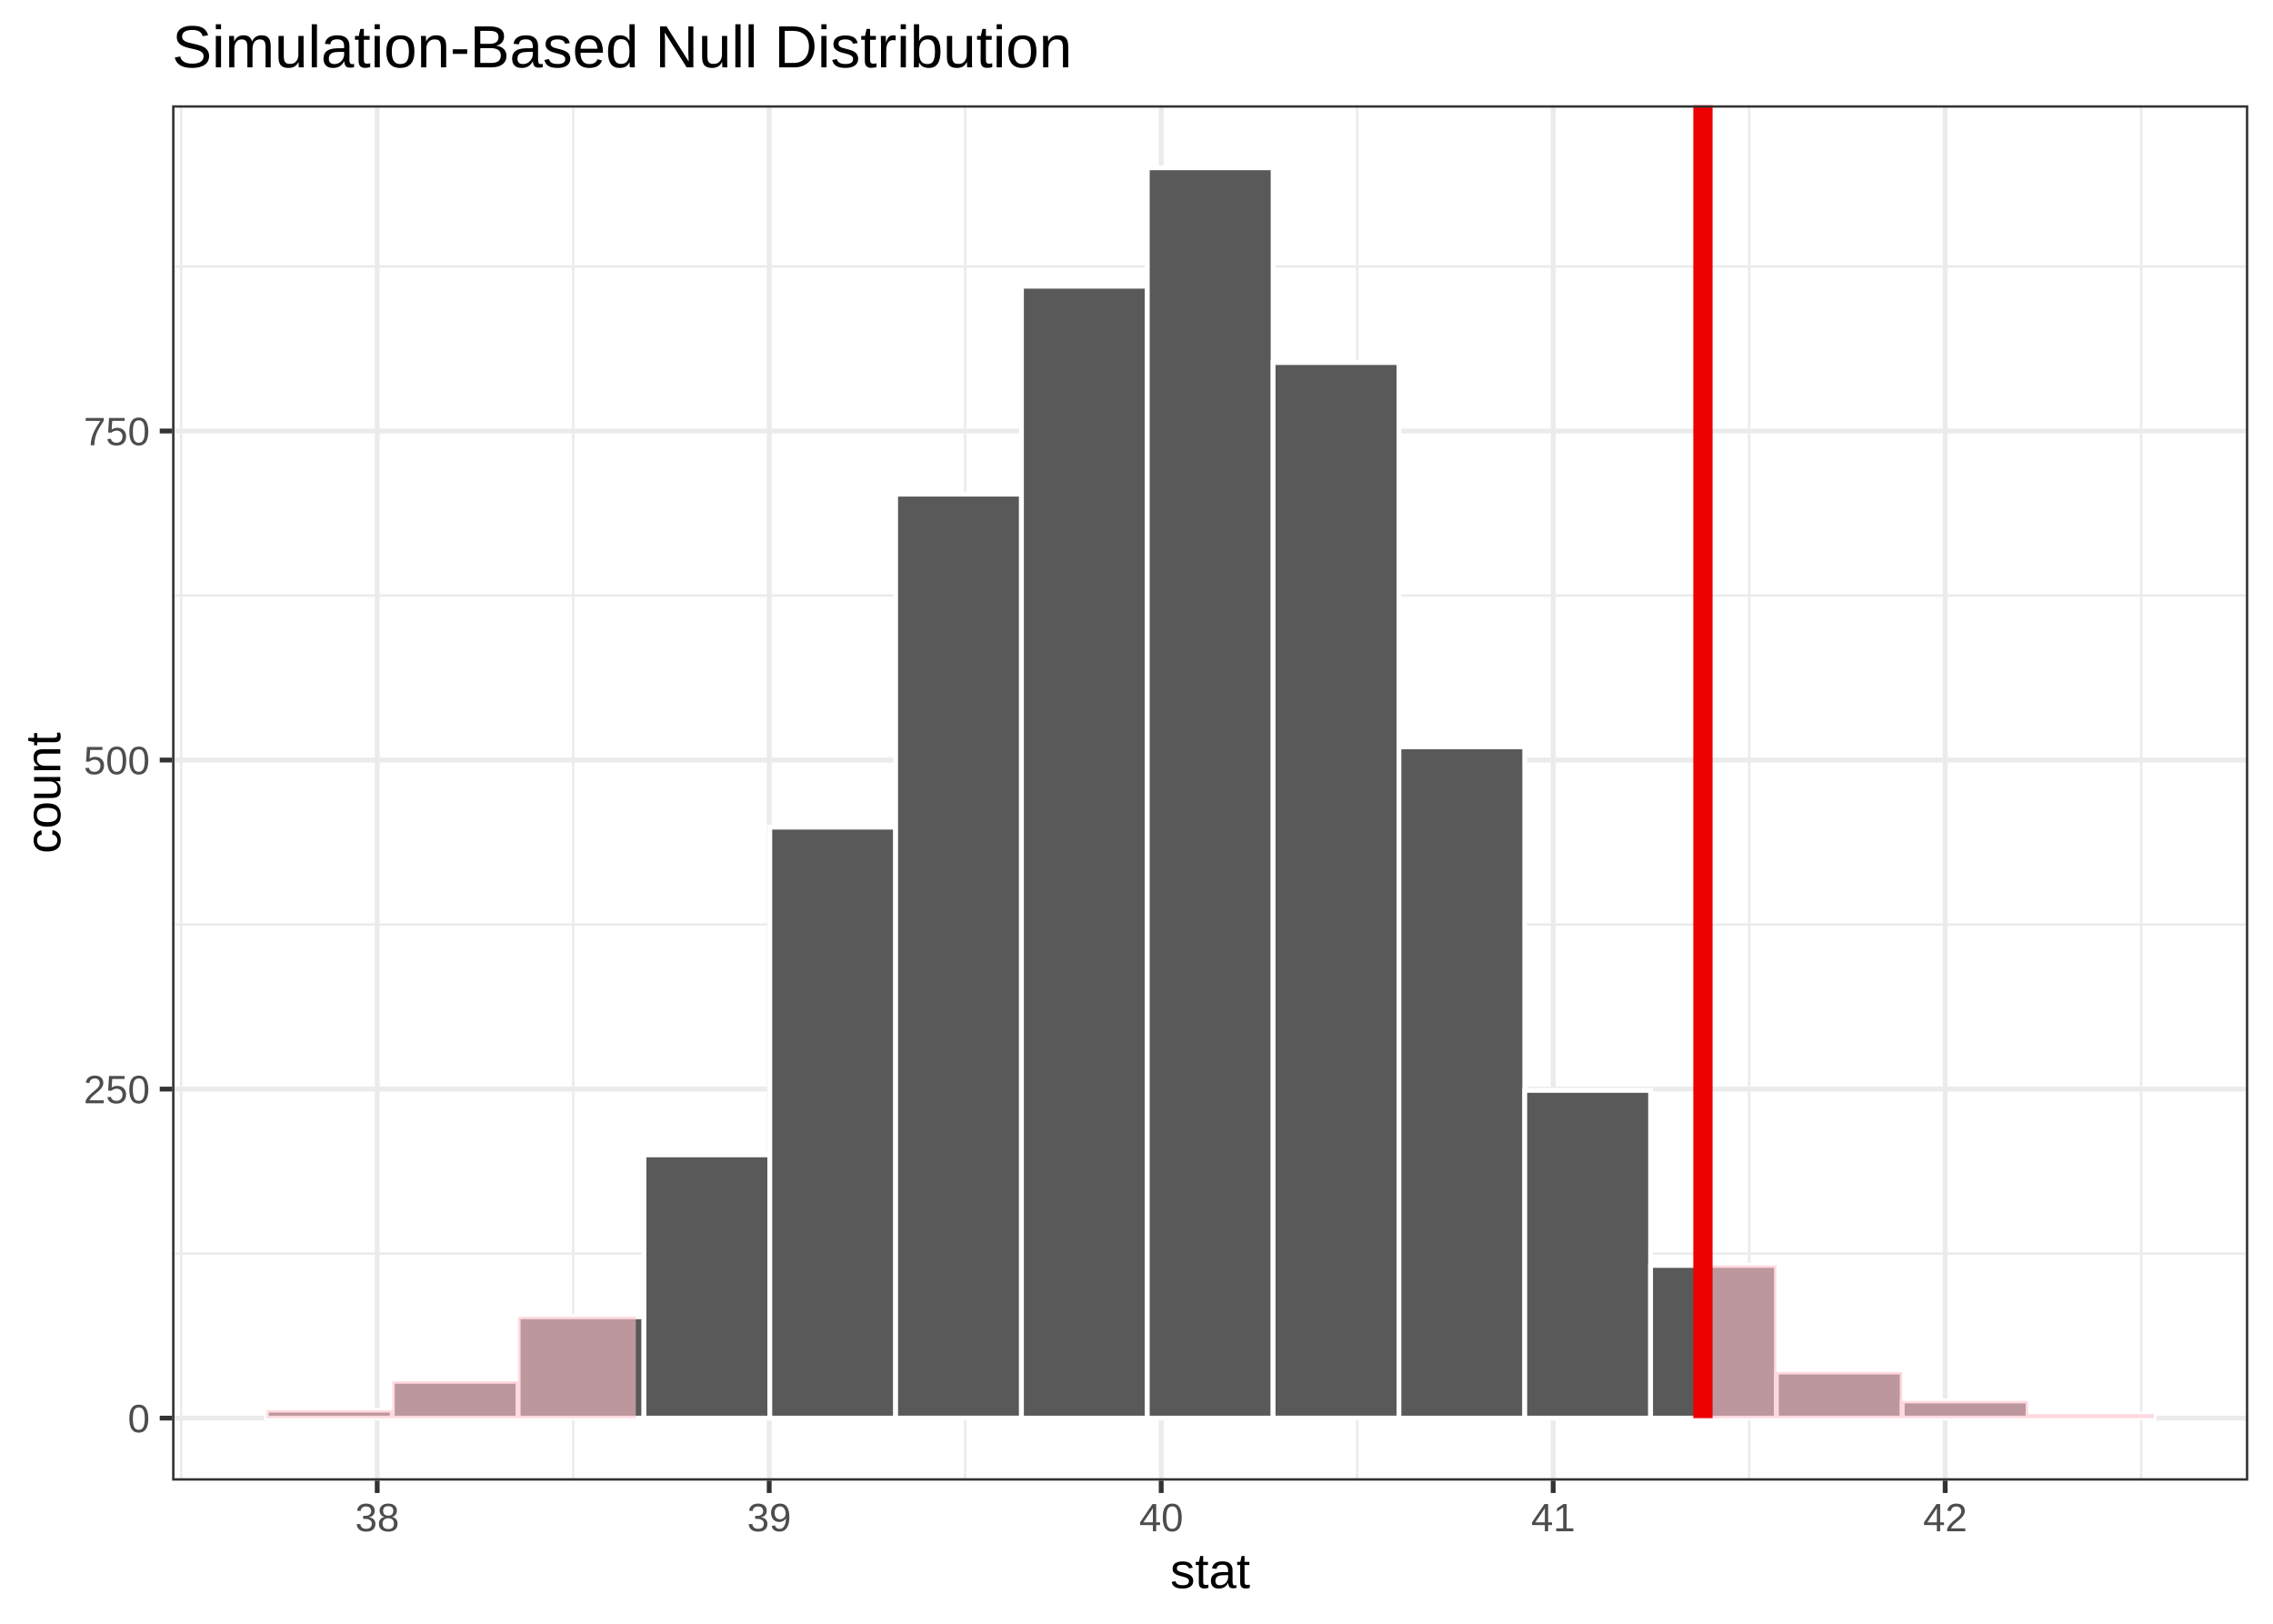
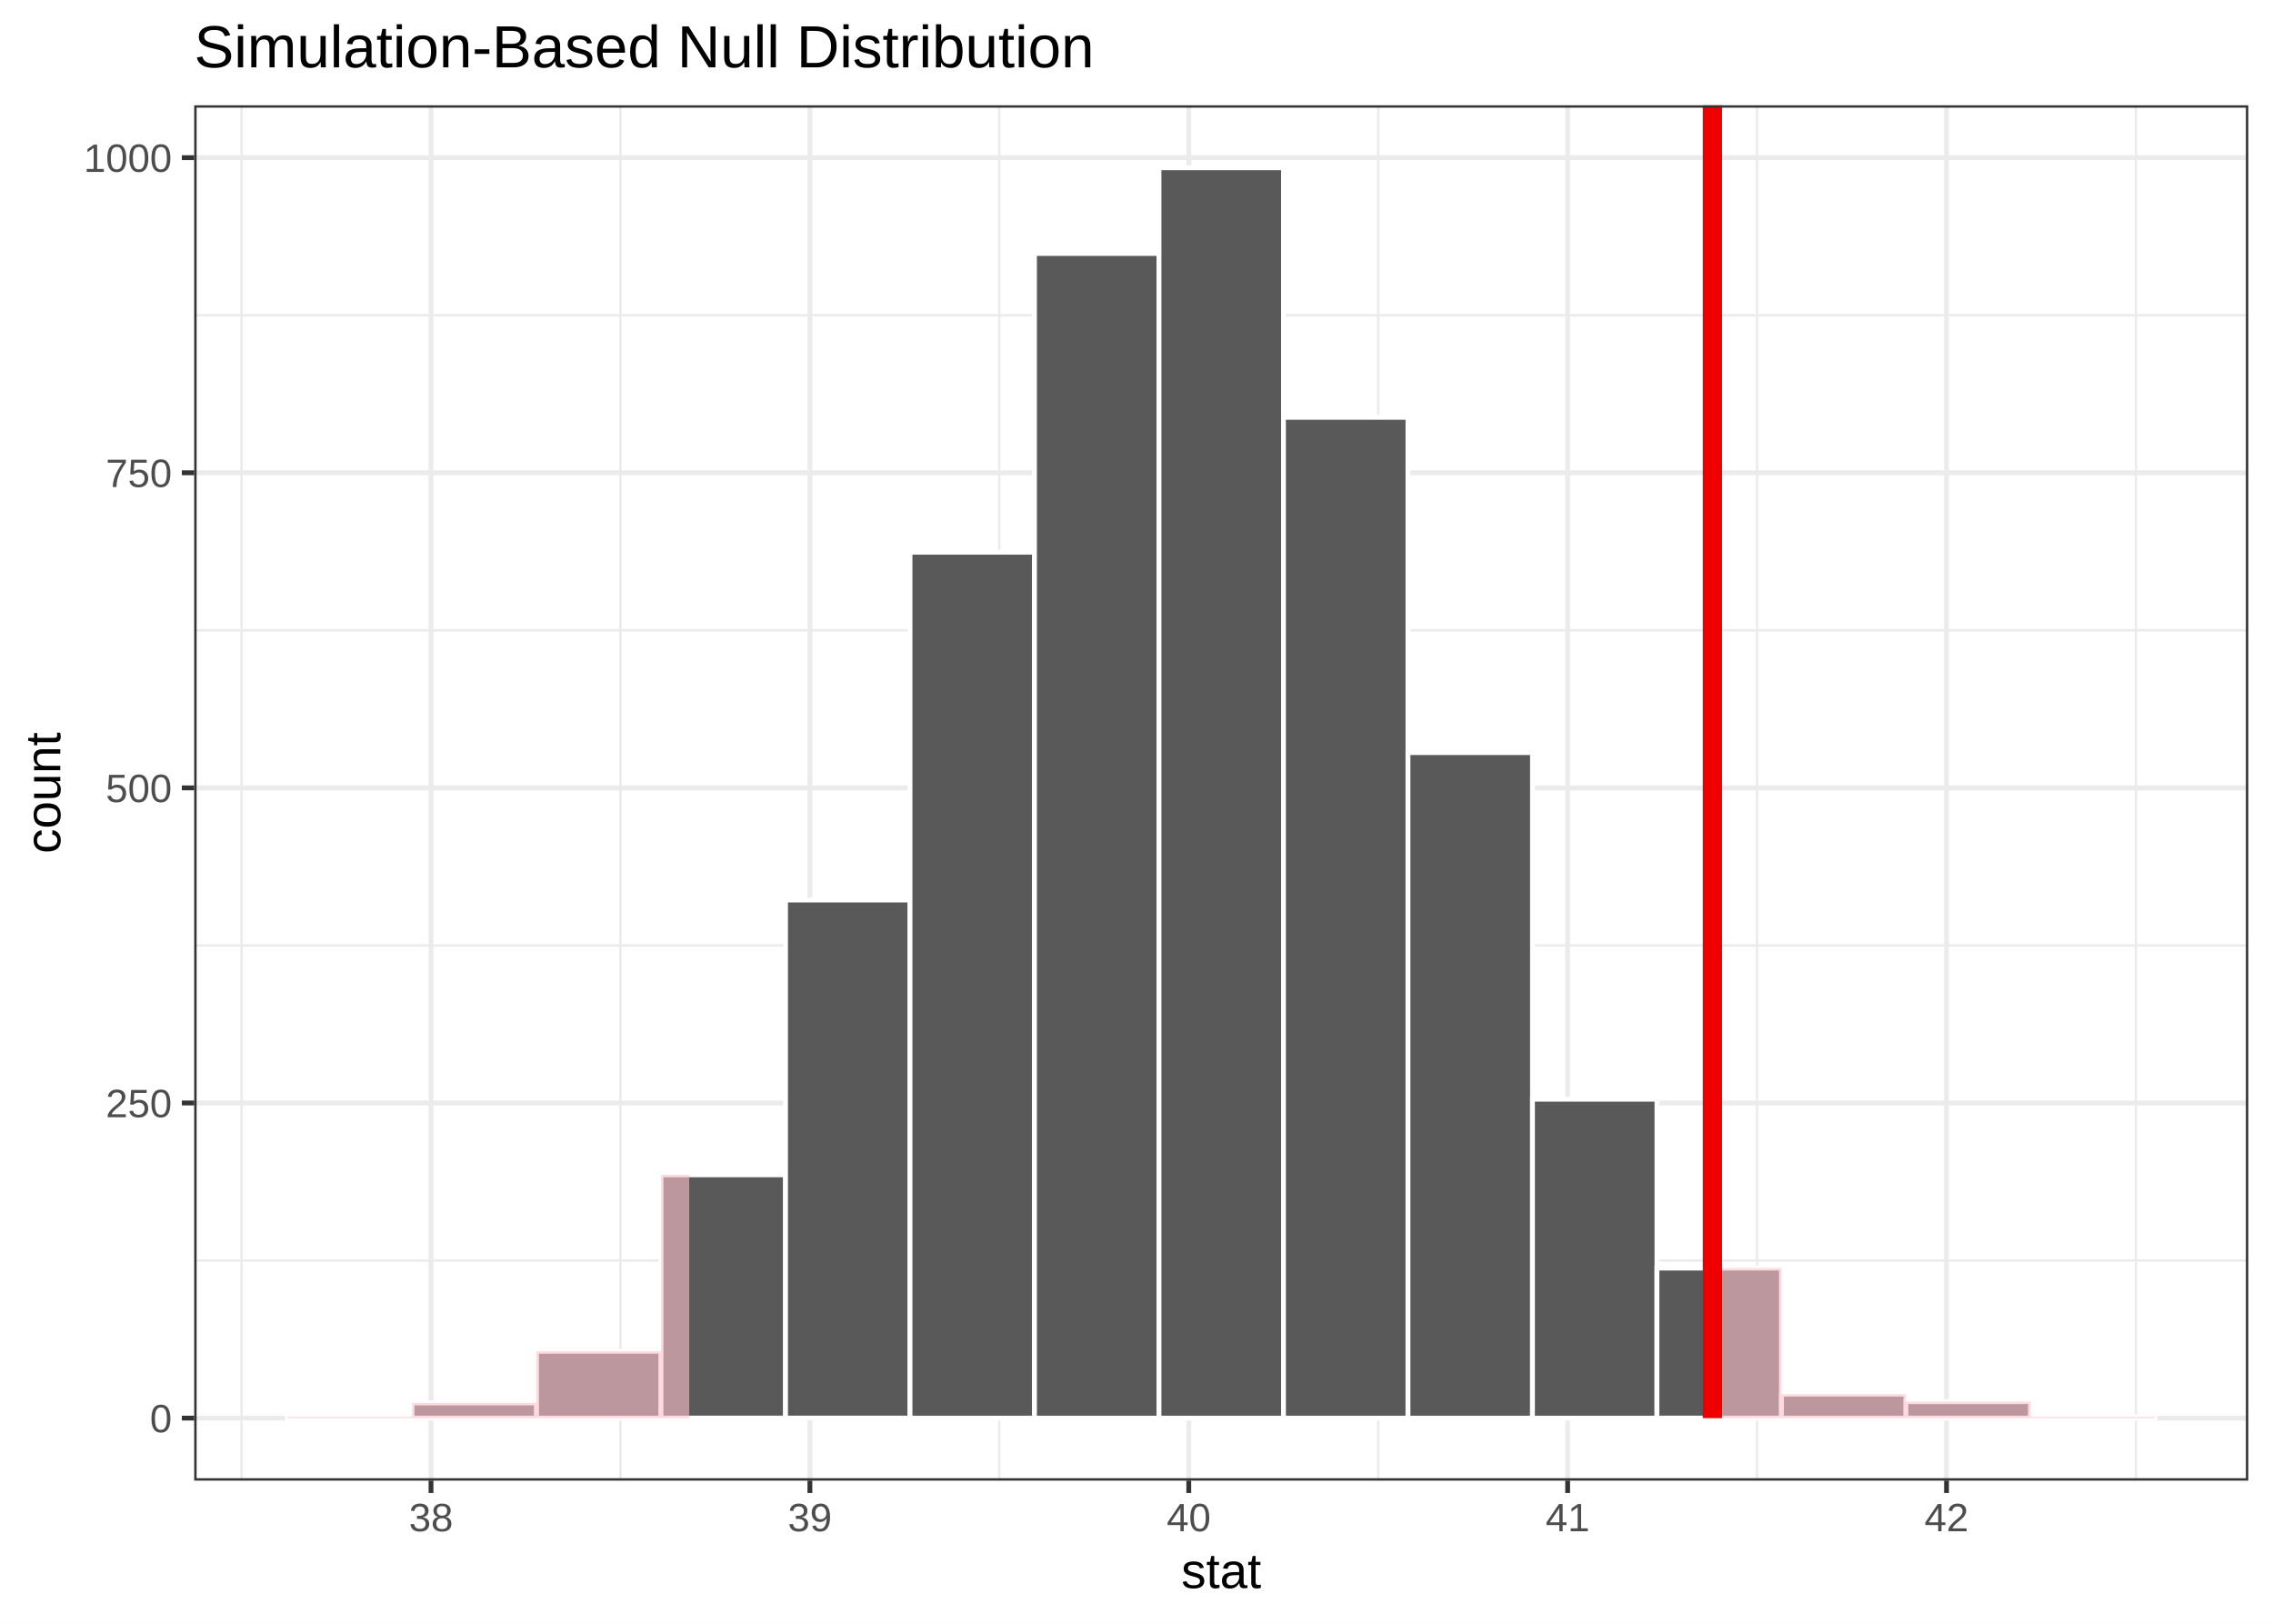
<svg xmlns="http://www.w3.org/2000/svg" class="svglite" width="504.00pt" height="360.00pt" viewBox="0 0 504.00 360.00">
  <defs>
    <style type="text/css">
    .svglite line, .svglite polyline, .svglite polygon, .svglite path, .svglite rect, .svglite circle {
      fill: none;
      stroke: #000000;
      stroke-linecap: round;
      stroke-linejoin: round;
      stroke-miterlimit: 10.00;
    }
    .svglite text {
      white-space: pre;
    }
  </style>
  </defs>
  <rect width="100%" height="100%" style="stroke: none; fill: none;" />
  <defs>
    <clipPath id="cpMC4wMHw1MDQuMDB8MC4wMHwzNjAuMDA=">
      <rect x="0.00" y="0.00" width="504.00" height="360.00" />
    </clipPath>
  </defs>
  <g clip-path="url(#cpMC4wMHw1MDQuMDB8MC4wMHwzNjAuMDA=)">
    <rect x="0.00" y="0.00" width="504.00" height="360.00" style="stroke-width: 1.07; stroke: #FFFFFF; fill: #FFFFFF;" />
  </g>
  <defs>
-     <clipPath id="cpMzguMTZ8NDk4LjUyfDIzLjM0fDMyOC4yNw==">
-       <rect x="38.16" y="23.34" width="460.36" height="304.93" />
+     <clipPath id="cpNDMuMDZ8NDk4LjUyfDIzLjM0fDMyOC4yNw==">
+       <rect x="43.06" y="23.34" width="455.46" height="304.93" />
    </clipPath>
  </defs>
-   <g clip-path="url(#cpMzguMTZ8NDk4LjUyfDIzLjM0fDMyOC4yNw==)">
-     <rect x="38.16" y="23.34" width="460.36" height="304.93" style="stroke-width: 1.07; stroke: none; fill: #FFFFFF;" />
-     <polyline points="38.16,277.93 498.52,277.93 " style="stroke-width: 0.53; stroke: #EBEBEB; stroke-linecap: butt;" />
-     <polyline points="38.16,204.98 498.52,204.98 " style="stroke-width: 0.53; stroke: #EBEBEB; stroke-linecap: butt;" />
-     <polyline points="38.16,132.03 498.52,132.03 " style="stroke-width: 0.53; stroke: #EBEBEB; stroke-linecap: butt;" />
-     <polyline points="38.16,59.08 498.52,59.08 " style="stroke-width: 0.53; stroke: #EBEBEB; stroke-linecap: butt;" />
-     <polyline points="40.18,328.27 40.18,23.34 " style="stroke-width: 0.53; stroke: #EBEBEB; stroke-linecap: butt;" />
-     <polyline points="127.10,328.27 127.10,23.34 " style="stroke-width: 0.53; stroke: #EBEBEB; stroke-linecap: butt;" />
-     <polyline points="214.02,328.27 214.02,23.34 " style="stroke-width: 0.53; stroke: #EBEBEB; stroke-linecap: butt;" />
-     <polyline points="300.94,328.27 300.94,23.34 " style="stroke-width: 0.53; stroke: #EBEBEB; stroke-linecap: butt;" />
-     <polyline points="387.85,328.27 387.85,23.34 " style="stroke-width: 0.53; stroke: #EBEBEB; stroke-linecap: butt;" />
-     <polyline points="474.77,328.27 474.77,23.34 " style="stroke-width: 0.53; stroke: #EBEBEB; stroke-linecap: butt;" />
-     <polyline points="38.16,314.41 498.52,314.41 " style="stroke-width: 1.07; stroke: #EBEBEB; stroke-linecap: butt;" />
-     <polyline points="38.16,241.46 498.52,241.46 " style="stroke-width: 1.07; stroke: #EBEBEB; stroke-linecap: butt;" />
-     <polyline points="38.16,168.51 498.52,168.51 " style="stroke-width: 1.07; stroke: #EBEBEB; stroke-linecap: butt;" />
-     <polyline points="38.16,95.56 498.52,95.56 " style="stroke-width: 1.07; stroke: #EBEBEB; stroke-linecap: butt;" />
-     <polyline points="83.64,328.27 83.64,23.34 " style="stroke-width: 1.07; stroke: #EBEBEB; stroke-linecap: butt;" />
-     <polyline points="170.56,328.27 170.56,23.34 " style="stroke-width: 1.07; stroke: #EBEBEB; stroke-linecap: butt;" />
-     <polyline points="257.48,328.27 257.48,23.34 " style="stroke-width: 1.07; stroke: #EBEBEB; stroke-linecap: butt;" />
-     <polyline points="344.39,328.27 344.39,23.34 " style="stroke-width: 1.07; stroke: #EBEBEB; stroke-linecap: butt;" />
-     <polyline points="431.31,328.27 431.31,23.34 " style="stroke-width: 1.07; stroke: #EBEBEB; stroke-linecap: butt;" />
-     <rect x="59.09" y="312.65" width="27.90" height="1.75" style="stroke-width: 1.07; stroke: #FFFFFF; stroke-linecap: butt; stroke-linejoin: miter; fill: #595959;" />
-     <rect x="86.99" y="306.24" width="27.90" height="8.17" style="stroke-width: 1.07; stroke: #FFFFFF; stroke-linecap: butt; stroke-linejoin: miter; fill: #595959;" />
-     <rect x="114.89" y="291.94" width="27.90" height="22.47" style="stroke-width: 1.07; stroke: #FFFFFF; stroke-linecap: butt; stroke-linejoin: miter; fill: #595959;" />
-     <rect x="142.79" y="256.05" width="27.90" height="58.36" style="stroke-width: 1.07; stroke: #FFFFFF; stroke-linecap: butt; stroke-linejoin: miter; fill: #595959;" />
-     <rect x="170.69" y="183.39" width="27.90" height="131.02" style="stroke-width: 1.07; stroke: #FFFFFF; stroke-linecap: butt; stroke-linejoin: miter; fill: #595959;" />
-     <rect x="198.59" y="109.56" width="27.90" height="204.84" style="stroke-width: 1.07; stroke: #FFFFFF; stroke-linecap: butt; stroke-linejoin: miter; fill: #595959;" />
-     <rect x="226.49" y="63.46" width="27.90" height="250.95" style="stroke-width: 1.07; stroke: #FFFFFF; stroke-linecap: butt; stroke-linejoin: miter; fill: #595959;" />
-     <rect x="254.39" y="37.20" width="27.90" height="277.21" style="stroke-width: 1.07; stroke: #FFFFFF; stroke-linecap: butt; stroke-linejoin: miter; fill: #595959;" />
-     <rect x="282.29" y="80.38" width="27.90" height="234.02" style="stroke-width: 1.07; stroke: #FFFFFF; stroke-linecap: butt; stroke-linejoin: miter; fill: #595959;" />
-     <rect x="310.19" y="165.59" width="27.90" height="148.82" style="stroke-width: 1.07; stroke: #FFFFFF; stroke-linecap: butt; stroke-linejoin: miter; fill: #595959;" />
-     <rect x="338.09" y="241.75" width="27.90" height="72.66" style="stroke-width: 1.07; stroke: #FFFFFF; stroke-linecap: butt; stroke-linejoin: miter; fill: #595959;" />
-     <rect x="365.99" y="280.56" width="27.90" height="33.85" style="stroke-width: 1.07; stroke: #FFFFFF; stroke-linecap: butt; stroke-linejoin: miter; fill: #595959;" />
-     <rect x="393.89" y="304.19" width="27.90" height="10.21" style="stroke-width: 1.07; stroke: #FFFFFF; stroke-linecap: butt; stroke-linejoin: miter; fill: #595959;" />
-     <rect x="421.79" y="310.61" width="27.90" height="3.79" style="stroke-width: 1.07; stroke: #FFFFFF; stroke-linecap: butt; stroke-linejoin: miter; fill: #595959;" />
-     <rect x="449.69" y="313.53" width="27.90" height="0.88" style="stroke-width: 1.07; stroke: #FFFFFF; stroke-linecap: butt; stroke-linejoin: miter; fill: #595959;" />
-     <polygon points="59.09,312.65 59.09,312.65 86.99,312.65 86.99,312.65 86.99,313.24 86.99,313.82 86.99,314.41 86.99,311.68 86.99,308.96 86.99,306.24 86.99,306.24 114.89,306.24 114.89,306.24 114.89,308.96 114.89,311.68 114.89,314.41 114.89,306.92 114.89,299.43 114.89,291.94 114.89,291.94 140.97,291.94 140.97,291.94 140.97,314.41 140.97,314.41 140.97,314.41 114.89,314.41 114.89,314.41 114.89,314.41 114.89,314.41 114.89,314.41 114.89,314.41 114.89,314.41 114.89,314.41 114.89,314.41 86.99,314.41 86.99,314.41 86.99,314.41 86.99,314.41 86.99,314.41 86.99,314.41 86.99,314.41 86.99,314.41 86.99,314.41 59.09,314.41 59.09,314.41 59.09,314.41 " style="stroke-width: 0.00; stroke: none; stroke-linecap: butt; fill: #FFC0CB; fill-opacity: 0.60;" />
-     <polyline points="59.09,312.65 59.09,312.65 86.99,312.65 86.99,312.65 86.99,313.24 86.99,313.82 86.99,314.41 86.99,311.68 86.99,308.96 86.99,306.24 86.99,306.24 114.89,306.24 114.89,306.24 114.89,308.96 114.89,311.68 114.89,314.41 114.89,306.92 114.89,299.43 114.89,291.94 114.89,291.94 140.97,291.94 140.97,291.94 " style="stroke-width: 1.07; stroke: none; stroke-linecap: butt;" />
-     <polygon points="377.60,280.56 377.60,280.56 393.89,280.56 393.89,280.56 393.89,291.84 393.89,303.12 393.89,314.41 393.89,311.00 393.89,307.60 393.89,304.19 393.89,304.19 421.79,304.19 421.79,304.19 421.79,307.60 421.79,311.00 421.79,314.41 421.79,313.14 421.79,311.88 421.79,310.61 421.79,310.61 449.69,310.61 449.69,310.61 449.69,311.88 449.69,313.14 449.69,314.41 449.69,314.11 449.69,313.82 449.70,313.53 449.70,313.53 477.59,313.53 477.59,313.53 477.60,314.41 477.59,314.41 477.59,314.41 449.70,314.41 449.70,314.41 449.69,314.41 449.69,314.41 449.69,314.41 449.69,314.41 449.69,314.41 449.69,314.41 449.69,314.41 421.79,314.41 421.79,314.41 421.79,314.41 421.79,314.41 421.79,314.41 421.79,314.41 421.79,314.41 421.79,314.41 421.79,314.41 393.89,314.41 393.89,314.41 393.89,314.41 393.89,314.41 393.89,314.41 393.89,314.41 393.89,314.41 393.89,314.41 393.89,314.41 377.60,314.41 377.60,314.41 377.60,314.41 " style="stroke-width: 0.00; stroke: none; stroke-linecap: butt; fill: #FFC0CB; fill-opacity: 0.60;" />
-     <polyline points="377.60,280.56 377.60,280.56 393.89,280.56 393.89,280.56 393.89,291.84 393.89,303.12 393.89,314.41 393.89,311.00 393.89,307.60 393.89,304.19 393.89,304.19 421.79,304.19 421.79,304.19 421.79,307.60 421.79,311.00 421.79,314.41 421.79,313.14 421.79,311.88 421.79,310.61 421.79,310.61 449.69,310.61 449.69,310.61 449.69,311.88 449.69,313.14 449.69,314.41 449.69,314.11 449.69,313.82 449.70,313.53 449.70,313.53 477.59,313.53 477.59,313.53 " style="stroke-width: 1.07; stroke: none; stroke-linecap: butt;" />
-     <line x1="377.60" y1="314.41" x2="377.60" y2="23.34" style="stroke-width: 4.27; stroke: #EE0000; stroke-linecap: butt;" />
-     <rect x="38.16" y="23.34" width="460.36" height="304.93" style="stroke-width: 1.07; stroke: #333333;" />
+   <g clip-path="url(#cpNDMuMDZ8NDk4LjUyfDIzLjM0fDMyOC4yNw==)">
+     <rect x="43.06" y="23.34" width="455.46" height="304.93" style="stroke-width: 1.07; stroke: none; fill: #FFFFFF;" />
+     <polyline points="43.06,279.48 498.52,279.48 " style="stroke-width: 0.53; stroke: #EBEBEB; stroke-linecap: butt;" />
+     <polyline points="43.06,209.61 498.52,209.61 " style="stroke-width: 0.53; stroke: #EBEBEB; stroke-linecap: butt;" />
+     <polyline points="43.06,139.75 498.52,139.75 " style="stroke-width: 0.53; stroke: #EBEBEB; stroke-linecap: butt;" />
+     <polyline points="43.06,69.89 498.52,69.89 " style="stroke-width: 0.53; stroke: #EBEBEB; stroke-linecap: butt;" />
+     <polyline points="53.56,328.27 53.56,23.34 " style="stroke-width: 0.53; stroke: #EBEBEB; stroke-linecap: butt;" />
+     <polyline points="137.57,328.27 137.57,23.34 " style="stroke-width: 0.53; stroke: #EBEBEB; stroke-linecap: butt;" />
+     <polyline points="221.58,328.27 221.58,23.34 " style="stroke-width: 0.53; stroke: #EBEBEB; stroke-linecap: butt;" />
+     <polyline points="305.59,328.27 305.59,23.34 " style="stroke-width: 0.53; stroke: #EBEBEB; stroke-linecap: butt;" />
+     <polyline points="389.61,328.27 389.61,23.34 " style="stroke-width: 0.53; stroke: #EBEBEB; stroke-linecap: butt;" />
+     <polyline points="473.62,328.27 473.62,23.34 " style="stroke-width: 0.53; stroke: #EBEBEB; stroke-linecap: butt;" />
+     <polyline points="43.06,314.41 498.52,314.41 " style="stroke-width: 1.07; stroke: #EBEBEB; stroke-linecap: butt;" />
+     <polyline points="43.06,244.54 498.52,244.54 " style="stroke-width: 1.07; stroke: #EBEBEB; stroke-linecap: butt;" />
+     <polyline points="43.06,174.68 498.52,174.68 " style="stroke-width: 1.07; stroke: #EBEBEB; stroke-linecap: butt;" />
+     <polyline points="43.06,104.82 498.52,104.82 " style="stroke-width: 1.07; stroke: #EBEBEB; stroke-linecap: butt;" />
+     <polyline points="43.06,34.96 498.52,34.96 " style="stroke-width: 1.07; stroke: #EBEBEB; stroke-linecap: butt;" />
+     <polyline points="95.57,328.27 95.57,23.34 " style="stroke-width: 1.07; stroke: #EBEBEB; stroke-linecap: butt;" />
+     <polyline points="179.58,328.27 179.58,23.34 " style="stroke-width: 1.07; stroke: #EBEBEB; stroke-linecap: butt;" />
+     <polyline points="263.59,328.27 263.59,23.34 " style="stroke-width: 1.07; stroke: #EBEBEB; stroke-linecap: butt;" />
+     <polyline points="347.60,328.27 347.60,23.34 " style="stroke-width: 1.07; stroke: #EBEBEB; stroke-linecap: butt;" />
+     <polyline points="431.61,328.27 431.61,23.34 " style="stroke-width: 1.07; stroke: #EBEBEB; stroke-linecap: butt;" />
+     <rect x="63.76" y="314.13" width="27.60" height="0.28" style="stroke-width: 1.07; stroke: #FFFFFF; stroke-linecap: butt; stroke-linejoin: miter; fill: #595959;" />
+     <rect x="91.37" y="311.05" width="27.60" height="3.35" style="stroke-width: 1.07; stroke: #FFFFFF; stroke-linecap: butt; stroke-linejoin: miter; fill: #595959;" />
+     <rect x="118.97" y="299.60" width="27.60" height="14.81" style="stroke-width: 1.07; stroke: #FFFFFF; stroke-linecap: butt; stroke-linejoin: miter; fill: #595959;" />
+     <rect x="146.57" y="260.47" width="27.60" height="53.93" style="stroke-width: 1.07; stroke: #FFFFFF; stroke-linecap: butt; stroke-linejoin: miter; fill: #595959;" />
+     <rect x="174.18" y="199.55" width="27.60" height="114.85" style="stroke-width: 1.07; stroke: #FFFFFF; stroke-linecap: butt; stroke-linejoin: miter; fill: #595959;" />
+     <rect x="201.78" y="122.43" width="27.60" height="191.98" style="stroke-width: 1.07; stroke: #FFFFFF; stroke-linecap: butt; stroke-linejoin: miter; fill: #595959;" />
+     <rect x="229.38" y="56.20" width="27.60" height="258.21" style="stroke-width: 1.07; stroke: #FFFFFF; stroke-linecap: butt; stroke-linejoin: miter; fill: #595959;" />
+     <rect x="256.99" y="37.20" width="27.60" height="277.21" style="stroke-width: 1.07; stroke: #FFFFFF; stroke-linecap: butt; stroke-linejoin: miter; fill: #595959;" />
+     <rect x="284.59" y="92.53" width="27.60" height="221.88" style="stroke-width: 1.07; stroke: #FFFFFF; stroke-linecap: butt; stroke-linejoin: miter; fill: #595959;" />
+     <rect x="312.20" y="166.86" width="27.60" height="147.55" style="stroke-width: 1.07; stroke: #FFFFFF; stroke-linecap: butt; stroke-linejoin: miter; fill: #595959;" />
+     <rect x="339.80" y="243.71" width="27.60" height="70.70" style="stroke-width: 1.07; stroke: #FFFFFF; stroke-linecap: butt; stroke-linejoin: miter; fill: #595959;" />
+     <rect x="367.40" y="281.15" width="27.60" height="33.25" style="stroke-width: 1.07; stroke: #FFFFFF; stroke-linecap: butt; stroke-linejoin: miter; fill: #595959;" />
+     <rect x="395.01" y="309.10" width="27.60" height="5.31" style="stroke-width: 1.07; stroke: #FFFFFF; stroke-linecap: butt; stroke-linejoin: miter; fill: #595959;" />
+     <rect x="422.61" y="310.77" width="27.60" height="3.63" style="stroke-width: 1.07; stroke: #FFFFFF; stroke-linecap: butt; stroke-linejoin: miter; fill: #595959;" />
+     <rect x="450.21" y="314.13" width="27.60" height="0.28" style="stroke-width: 1.07; stroke: #FFFFFF; stroke-linecap: butt; stroke-linejoin: miter; fill: #595959;" />
+     <polygon points="63.76,314.13 63.76,314.13 91.37,314.13 91.37,314.13 91.37,314.22 91.37,314.31 91.37,314.41 91.37,313.29 91.37,312.17 91.37,311.05 91.37,311.05 118.97,311.05 118.97,311.05 118.97,312.17 118.97,313.29 118.97,314.41 118.97,309.47 118.97,304.53 118.97,299.60 118.97,299.60 146.57,299.60 146.57,299.60 146.57,304.53 146.57,309.47 146.57,314.41 146.57,296.43 146.57,278.45 146.57,260.47 146.57,260.47 152.83,260.47 152.83,260.47 152.83,314.41 152.83,314.41 152.83,314.41 146.57,314.41 146.57,314.41 146.57,314.41 146.57,314.41 146.57,314.41 146.57,314.41 146.57,314.41 146.57,314.41 146.57,314.41 118.97,314.41 118.97,314.41 118.97,314.41 118.97,314.41 118.97,314.41 118.97,314.41 118.97,314.41 118.97,314.41 118.97,314.41 91.37,314.41 91.37,314.41 91.37,314.41 91.37,314.41 91.37,314.41 91.37,314.41 91.37,314.41 91.37,314.41 91.37,314.41 63.76,314.41 63.76,314.41 63.76,314.41 " style="stroke-width: 0.00; stroke: none; stroke-linecap: butt; fill: #FFC0CB; fill-opacity: 0.60;" />
+     <polyline points="63.76,314.13 63.76,314.13 91.37,314.13 91.37,314.13 91.37,314.22 91.37,314.31 91.37,314.41 91.37,313.29 91.37,312.17 91.37,311.05 91.37,311.05 118.97,311.05 118.97,311.05 118.97,312.17 118.97,313.29 118.97,314.41 118.97,309.47 118.97,304.53 118.97,299.60 118.97,299.60 146.57,299.60 146.57,299.60 146.57,304.53 146.57,309.47 146.57,314.41 146.57,296.43 146.57,278.45 146.57,260.47 146.57,260.47 152.83,260.47 152.83,260.47 " style="stroke-width: 1.07; stroke: none; stroke-linecap: butt;" />
+     <polygon points="379.69,281.15 379.69,281.15 395.01,281.15 395.01,281.15 395.01,292.24 395.01,303.32 395.01,314.41 395.01,312.64 395.01,310.87 395.01,309.10 395.01,309.10 422.61,309.10 422.61,309.10 422.61,310.87 422.61,312.64 422.61,314.41 422.61,313.19 422.61,311.98 422.61,310.77 422.61,310.77 450.21,310.77 450.21,310.77 450.21,311.98 450.21,313.19 450.21,314.41 450.21,314.31 450.21,314.22 450.21,314.13 450.21,314.13 477.82,314.13 477.82,314.13 477.82,314.41 477.82,314.41 477.82,314.41 450.21,314.41 450.21,314.41 450.21,314.41 450.21,314.41 450.21,314.41 450.21,314.41 450.21,314.41 450.21,314.41 450.21,314.41 422.61,314.41 422.61,314.41 422.61,314.41 422.61,314.41 422.61,314.41 422.61,314.41 422.61,314.41 422.61,314.41 422.61,314.41 395.01,314.41 395.01,314.41 395.01,314.41 395.01,314.41 395.01,314.41 395.01,314.41 395.01,314.41 395.01,314.41 395.01,314.41 379.69,314.41 379.69,314.41 379.69,314.41 " style="stroke-width: 0.00; stroke: none; stroke-linecap: butt; fill: #FFC0CB; fill-opacity: 0.60;" />
+     <polyline points="379.69,281.15 379.69,281.15 395.01,281.15 395.01,281.15 395.01,292.24 395.01,303.32 395.01,314.41 395.01,312.64 395.01,310.87 395.01,309.10 395.01,309.10 422.61,309.10 422.61,309.10 422.61,310.87 422.61,312.64 422.61,314.41 422.61,313.19 422.61,311.98 422.61,310.77 422.61,310.77 450.21,310.77 450.21,310.77 450.21,311.98 450.21,313.19 450.21,314.41 450.21,314.31 450.21,314.22 450.21,314.13 450.21,314.13 477.82,314.13 477.82,314.13 " style="stroke-width: 1.07; stroke: none; stroke-linecap: butt;" />
+     <line x1="379.69" y1="314.41" x2="379.69" y2="23.34" style="stroke-width: 4.27; stroke: #EE0000; stroke-linecap: butt;" />
+     <rect x="43.06" y="23.34" width="455.46" height="304.93" style="stroke-width: 1.07; stroke: #333333;" />
  </g>
  <g clip-path="url(#cpMC4wMHw1MDQuMDB8MC4wMHwzNjAuMDA=)">
-     <text x="33.23" y="317.56" text-anchor="end" style="font-size: 8.80px;fill: #4D4D4D; font-family: &quot;Arial&quot;;" textLength="4.90px" lengthAdjust="spacingAndGlyphs">0</text>
-     <text x="33.23" y="244.61" text-anchor="end" style="font-size: 8.80px;fill: #4D4D4D; font-family: &quot;Arial&quot;;" textLength="14.69px" lengthAdjust="spacingAndGlyphs">250</text>
-     <text x="33.23" y="171.66" text-anchor="end" style="font-size: 8.80px;fill: #4D4D4D; font-family: &quot;Arial&quot;;" textLength="14.69px" lengthAdjust="spacingAndGlyphs">500</text>
-     <text x="33.23" y="98.71" text-anchor="end" style="font-size: 8.80px;fill: #4D4D4D; font-family: &quot;Arial&quot;;" textLength="14.69px" lengthAdjust="spacingAndGlyphs">750</text>
-     <polyline points="35.42,314.41 38.16,314.41 " style="stroke-width: 1.07; stroke: #333333; stroke-linecap: butt;" />
-     <polyline points="35.42,241.46 38.16,241.46 " style="stroke-width: 1.07; stroke: #333333; stroke-linecap: butt;" />
-     <polyline points="35.42,168.51 38.16,168.51 " style="stroke-width: 1.07; stroke: #333333; stroke-linecap: butt;" />
-     <polyline points="35.42,95.56 38.16,95.56 " style="stroke-width: 1.07; stroke: #333333; stroke-linecap: butt;" />
-     <polyline points="83.64,331.01 83.64,328.27 " style="stroke-width: 1.07; stroke: #333333; stroke-linecap: butt;" />
-     <polyline points="170.56,331.01 170.56,328.27 " style="stroke-width: 1.07; stroke: #333333; stroke-linecap: butt;" />
-     <polyline points="257.48,331.01 257.48,328.27 " style="stroke-width: 1.07; stroke: #333333; stroke-linecap: butt;" />
-     <polyline points="344.39,331.01 344.39,328.27 " style="stroke-width: 1.07; stroke: #333333; stroke-linecap: butt;" />
-     <polyline points="431.31,331.01 431.31,328.27 " style="stroke-width: 1.07; stroke: #333333; stroke-linecap: butt;" />
-     <text x="83.64" y="339.50" text-anchor="middle" style="font-size: 8.80px;fill: #4D4D4D; font-family: &quot;Arial&quot;;" textLength="9.79px" lengthAdjust="spacingAndGlyphs">38</text>
-     <text x="170.56" y="339.50" text-anchor="middle" style="font-size: 8.80px;fill: #4D4D4D; font-family: &quot;Arial&quot;;" textLength="9.79px" lengthAdjust="spacingAndGlyphs">39</text>
-     <text x="257.48" y="339.50" text-anchor="middle" style="font-size: 8.80px;fill: #4D4D4D; font-family: &quot;Arial&quot;;" textLength="9.79px" lengthAdjust="spacingAndGlyphs">40</text>
-     <text x="344.39" y="339.50" text-anchor="middle" style="font-size: 8.80px;fill: #4D4D4D; font-family: &quot;Arial&quot;;" textLength="9.79px" lengthAdjust="spacingAndGlyphs">41</text>
-     <text x="431.31" y="339.50" text-anchor="middle" style="font-size: 8.80px;fill: #4D4D4D; font-family: &quot;Arial&quot;;" textLength="9.79px" lengthAdjust="spacingAndGlyphs">42</text>
-     <text x="268.34" y="352.09" text-anchor="middle" style="font-size: 11.00px; font-family: &quot;Arial&quot;;" textLength="17.73px" lengthAdjust="spacingAndGlyphs">stat</text>
+     <text x="38.13" y="317.56" text-anchor="end" style="font-size: 8.80px;fill: #4D4D4D; font-family: &quot;Arial&quot;;" textLength="4.90px" lengthAdjust="spacingAndGlyphs">0</text>
+     <text x="38.13" y="247.70" text-anchor="end" style="font-size: 8.80px;fill: #4D4D4D; font-family: &quot;Arial&quot;;" textLength="14.69px" lengthAdjust="spacingAndGlyphs">250</text>
+     <text x="38.13" y="177.84" text-anchor="end" style="font-size: 8.80px;fill: #4D4D4D; font-family: &quot;Arial&quot;;" textLength="14.69px" lengthAdjust="spacingAndGlyphs">500</text>
+     <text x="38.13" y="107.98" text-anchor="end" style="font-size: 8.80px;fill: #4D4D4D; font-family: &quot;Arial&quot;;" textLength="14.69px" lengthAdjust="spacingAndGlyphs">750</text>
+     <text x="38.13" y="38.11" text-anchor="end" style="font-size: 8.80px;fill: #4D4D4D; font-family: &quot;Arial&quot;;" textLength="19.58px" lengthAdjust="spacingAndGlyphs">1000</text>
+     <polyline points="40.32,314.41 43.06,314.41 " style="stroke-width: 1.07; stroke: #333333; stroke-linecap: butt;" />
+     <polyline points="40.32,244.54 43.06,244.54 " style="stroke-width: 1.07; stroke: #333333; stroke-linecap: butt;" />
+     <polyline points="40.32,174.68 43.06,174.68 " style="stroke-width: 1.07; stroke: #333333; stroke-linecap: butt;" />
+     <polyline points="40.32,104.82 43.06,104.82 " style="stroke-width: 1.07; stroke: #333333; stroke-linecap: butt;" />
+     <polyline points="40.32,34.96 43.06,34.96 " style="stroke-width: 1.07; stroke: #333333; stroke-linecap: butt;" />
+     <polyline points="95.57,331.01 95.57,328.27 " style="stroke-width: 1.07; stroke: #333333; stroke-linecap: butt;" />
+     <polyline points="179.58,331.01 179.58,328.27 " style="stroke-width: 1.07; stroke: #333333; stroke-linecap: butt;" />
+     <polyline points="263.59,331.01 263.59,328.27 " style="stroke-width: 1.07; stroke: #333333; stroke-linecap: butt;" />
+     <polyline points="347.60,331.01 347.60,328.27 " style="stroke-width: 1.07; stroke: #333333; stroke-linecap: butt;" />
+     <polyline points="431.61,331.01 431.61,328.27 " style="stroke-width: 1.07; stroke: #333333; stroke-linecap: butt;" />
+     <text x="95.57" y="339.50" text-anchor="middle" style="font-size: 8.80px;fill: #4D4D4D; font-family: &quot;Arial&quot;;" textLength="9.79px" lengthAdjust="spacingAndGlyphs">38</text>
+     <text x="179.58" y="339.50" text-anchor="middle" style="font-size: 8.80px;fill: #4D4D4D; font-family: &quot;Arial&quot;;" textLength="9.79px" lengthAdjust="spacingAndGlyphs">39</text>
+     <text x="263.59" y="339.50" text-anchor="middle" style="font-size: 8.80px;fill: #4D4D4D; font-family: &quot;Arial&quot;;" textLength="9.79px" lengthAdjust="spacingAndGlyphs">40</text>
+     <text x="347.60" y="339.50" text-anchor="middle" style="font-size: 8.80px;fill: #4D4D4D; font-family: &quot;Arial&quot;;" textLength="9.79px" lengthAdjust="spacingAndGlyphs">41</text>
+     <text x="431.61" y="339.50" text-anchor="middle" style="font-size: 8.80px;fill: #4D4D4D; font-family: &quot;Arial&quot;;" textLength="9.79px" lengthAdjust="spacingAndGlyphs">42</text>
+     <text x="270.79" y="352.09" text-anchor="middle" style="font-size: 11.00px; font-family: &quot;Arial&quot;;" textLength="17.73px" lengthAdjust="spacingAndGlyphs">stat</text>
    <text transform="translate(13.37,175.80) rotate(-90)" text-anchor="middle" style="font-size: 11.00px; font-family: &quot;Arial&quot;;" textLength="26.91px" lengthAdjust="spacingAndGlyphs">count</text>
-     <text x="38.16" y="14.94" style="font-size: 13.20px; font-family: &quot;Arial&quot;;" textLength="199.42px" lengthAdjust="spacingAndGlyphs">Simulation-Based Null Distribution</text>
+     <text x="43.06" y="14.94" style="font-size: 13.20px; font-family: &quot;Arial&quot;;" textLength="199.42px" lengthAdjust="spacingAndGlyphs">Simulation-Based Null Distribution</text>
  </g>
</svg>
